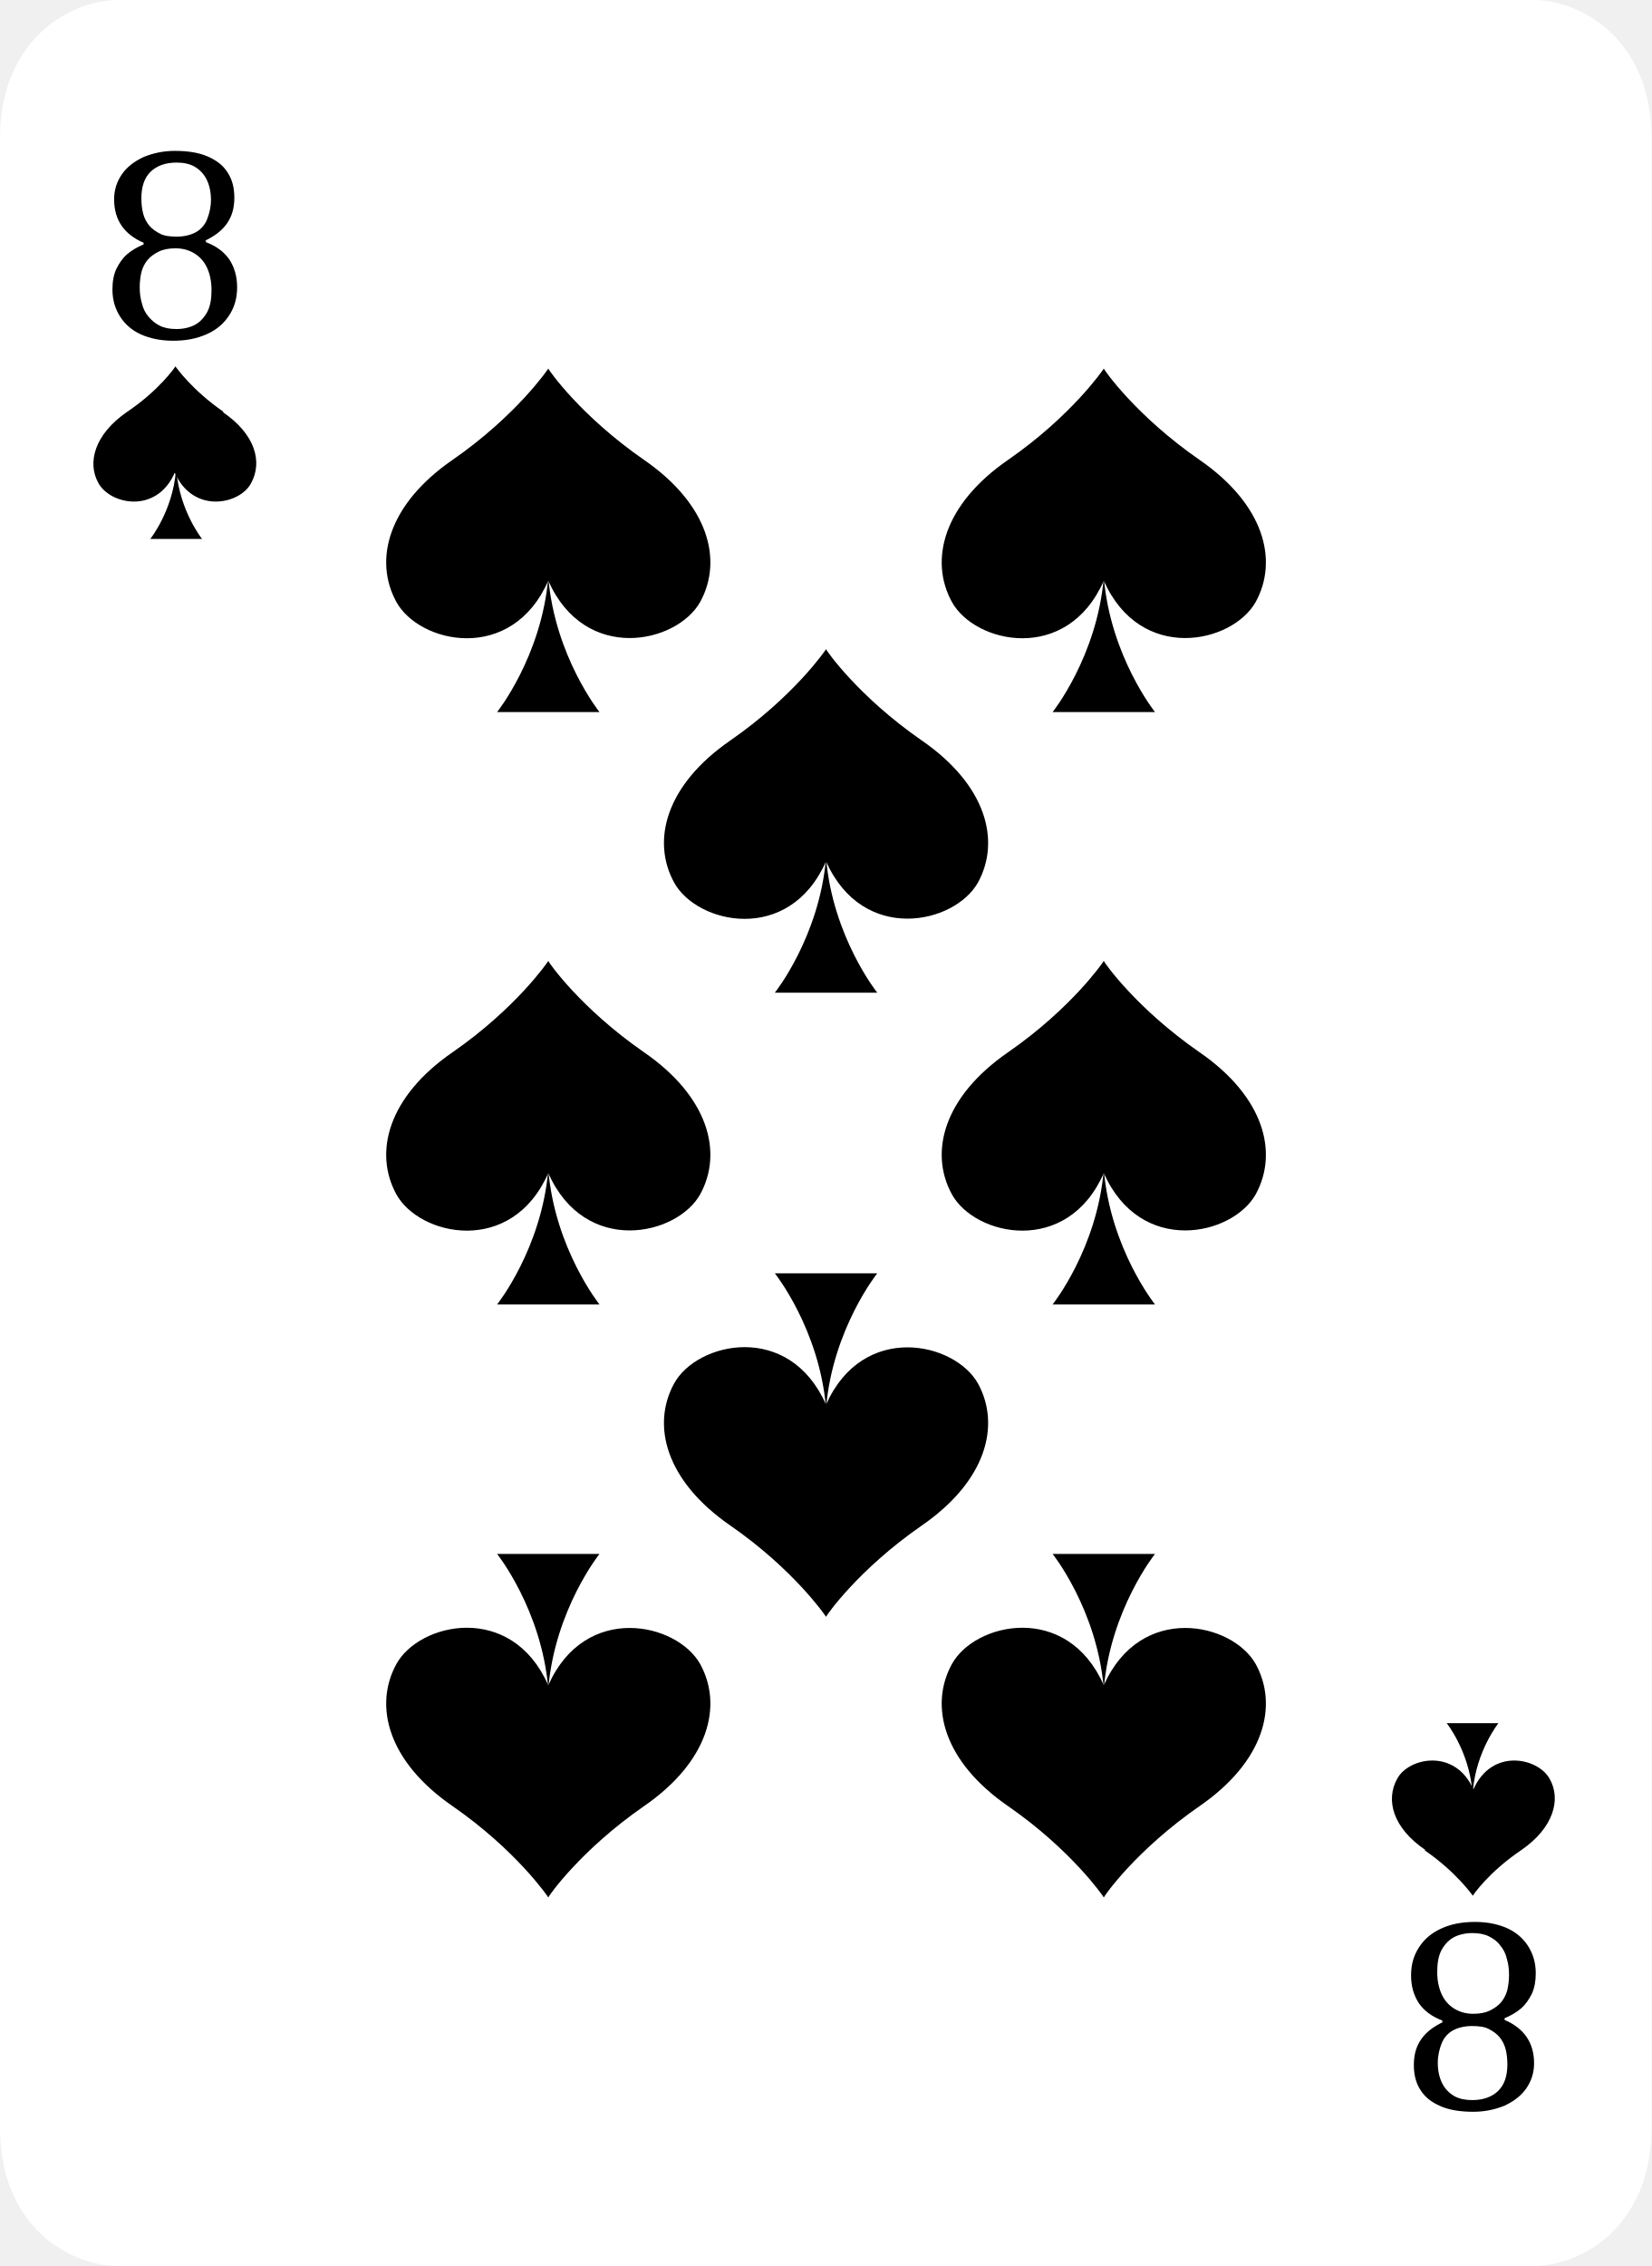
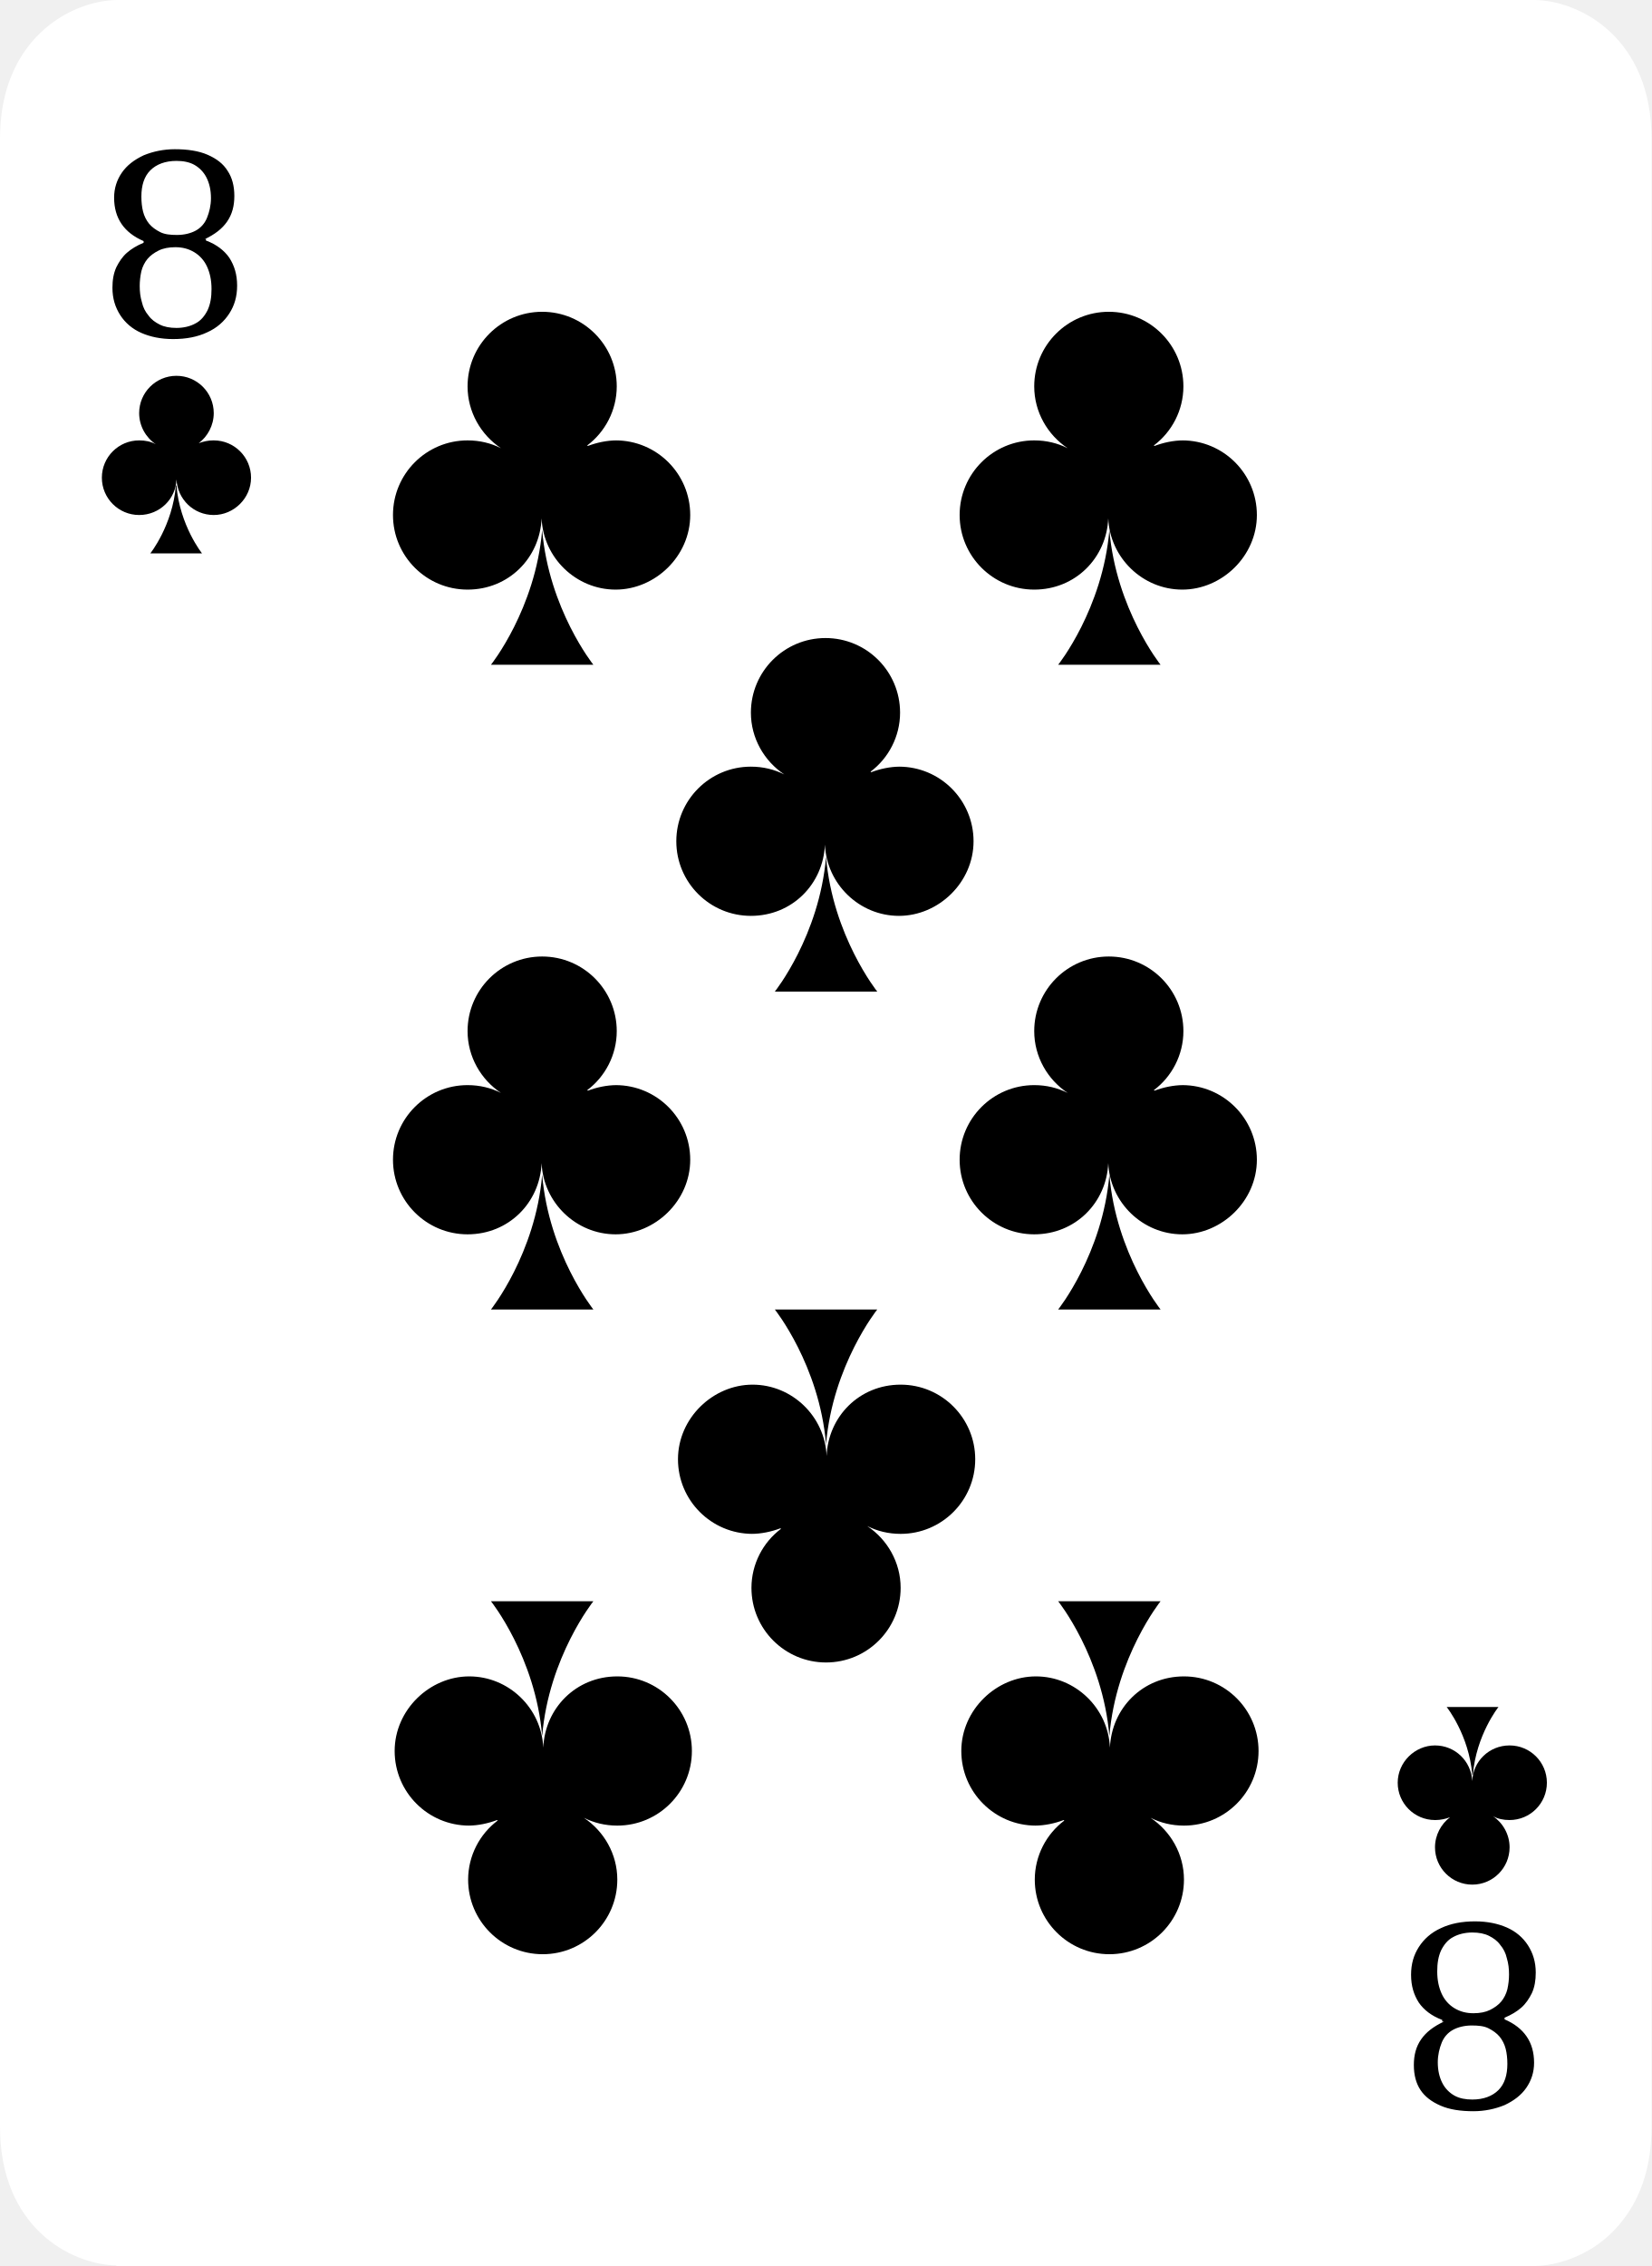
<svg xmlns="http://www.w3.org/2000/svg" id="Layer_2" data-name="Layer 2" width="29.67" height="40.7" viewBox="0 0 29.67 40.7">
  <g id="Layer_1-2" data-name="Layer 1">
    <g>
-       <path d="M27.55,0H2.12s-.02,0-.03,0C1.25.02,0,.71,0,2.49v1.31s0,.03,0,.04v33.28s0,.03,0,.05v1.04c0,1.79,1.25,2.47,2.09,2.49,0,0,.02,0,.03,0h25.43s.02,0,.03,0c.16,0,.99-.06,1.58-.83.34-.44.51-1,.51-1.67V2.49C29.67.71,28.42.02,27.58,0c0,0-.02,0-.03,0Z" style="fill: #fff;" />
+       <path d="M2.09,40.7s.02,0,.03,0h25.43s.02,0,.03,0c.16,0,.99-.06,1.58-.83.34-.44.51-1,.51-1.67V2.49C29.67.71,28.42.02,27.58,0c0,0-.02,0-.03,0h-.06s0,0-.01,0H2.12s-.02,0-.03,0C1.25.02,0,.71,0,2.49v1.3s0,.03,0,.04v33.28s0,.03,0,.05v1.04c0,1.79,1.25,2.47,2.09,2.49Z" style="fill: #fff;" />
      <g>
        <g>
          <g>
-             <path d="M3.16,8.46c-.06.72-.46,1.22-.46,1.22h.93s-.4-.5-.46-1.22Z" />
-             <path d="M4.02,7.4c-.58-.4-.86-.81-.87-.82h0s0,0,0,0h0s0,0,0,0c0,.01-.29.43-.87.82-.58.4-.72.91-.51,1.28.21.38,1.04.56,1.37-.19.33.75,1.17.57,1.37.19.21-.38.08-.88-.51-1.28Z" />
+             <path d="M3.16,8.72c-.06.72-.46,1.22-.46,1.22h.93s-.4-.5-.46-1.22Z" />
+             <path d="M3.83,7.91c-.09,0-.18.02-.26.05,0,0,0,0,0,0,.16-.12.27-.32.27-.54,0-.37-.3-.67-.67-.67s-.67.3-.67.67c0,.23.12.44.3.56-.09-.05-.19-.07-.3-.07-.37,0-.67.3-.67.67s.3.67.67.67.66-.29.67-.64c0,0,0,0,0,0,.02.36.31.64.67.64s.67-.3.67-.67-.3-.67-.67-.67Z" />
          </g>
-           <path d="M3.7,4.32v.03c.19.07.33.18.42.31.09.14.14.3.14.5s-.05.36-.14.5c-.09.14-.22.26-.4.34s-.37.12-.61.12c-.22,0-.41-.04-.57-.11-.16-.07-.29-.18-.38-.32-.09-.14-.14-.3-.14-.49,0-.14.02-.26.07-.37.05-.1.11-.19.19-.26.08-.07.18-.13.3-.18v-.03c-.35-.15-.53-.41-.53-.78,0-.17.05-.32.14-.45.09-.13.22-.23.39-.31.17-.07.36-.11.56-.11.23,0,.43.03.59.1.16.07.28.16.36.29.08.12.12.27.12.45s-.04.33-.13.46-.22.23-.41.32ZM2.51,5.15c0,.11.01.2.04.3.02.09.06.17.12.24s.12.12.2.16c.08.04.18.06.3.06.13,0,.25-.03.34-.08.09-.05.17-.14.22-.24s.07-.23.07-.38c0-.16-.03-.29-.08-.4-.05-.11-.13-.2-.23-.26-.1-.06-.21-.09-.34-.09-.12,0-.22.02-.3.06-.08.04-.15.09-.2.15-.05.06-.09.14-.11.22-.02.09-.03.18-.03.27ZM2.54,3.56c0,.1.01.19.03.27s.06.16.11.22c.05.06.12.11.2.15.08.04.18.05.3.05.13,0,.25-.03.34-.08.09-.05.16-.13.2-.23.04-.1.07-.22.07-.35,0-.15-.03-.27-.08-.37-.05-.1-.13-.18-.22-.23-.09-.05-.2-.07-.32-.07-.2,0-.36.06-.47.17-.11.11-.16.27-.16.47Z" />
+           <path d="M3.7,4.29v.03c.19.07.33.18.42.31.09.14.14.3.14.5s-.05.36-.14.5c-.09.14-.22.26-.4.34-.17.08-.37.12-.61.12-.22,0-.41-.04-.57-.11-.16-.07-.29-.18-.38-.32-.09-.14-.14-.3-.14-.49,0-.14.02-.26.07-.37.05-.1.11-.19.19-.26.08-.07.18-.13.3-.18v-.03c-.35-.15-.53-.41-.53-.78,0-.17.05-.32.14-.45.09-.13.22-.23.39-.31.17-.07.36-.11.56-.11.23,0,.43.03.59.1.16.07.28.16.36.29.08.12.12.27.12.45s-.04.33-.13.46c-.09.13-.22.23-.41.32ZM2.51,5.13c0,.11.01.2.04.3.02.09.06.17.12.24.05.07.12.12.2.16.08.04.18.06.3.06.13,0,.25-.03.34-.08.1-.05.17-.14.22-.24.05-.11.07-.23.07-.38,0-.16-.03-.29-.08-.4-.05-.11-.13-.2-.23-.26-.1-.06-.21-.09-.34-.09-.12,0-.22.02-.3.06-.08.04-.15.09-.2.15-.05.06-.09.14-.11.22-.02.09-.03.18-.03.27ZM2.54,3.53c0,.1.01.19.03.27.02.08.06.16.11.22.05.06.12.11.2.15.08.04.18.05.3.05.13,0,.25-.03.34-.08.09-.05.16-.13.2-.23.04-.1.07-.22.07-.35,0-.15-.03-.27-.08-.37-.05-.1-.13-.18-.22-.23-.09-.05-.2-.07-.32-.07-.2,0-.36.06-.47.17-.11.11-.16.27-.16.47Z" />
        </g>
        <g>
          <g>
-             <path d="M26.46,32.17c.06-.72.46-1.22.46-1.22h-.93s.4.5.46,1.22Z" />
-             <path d="M25.59,33.23c.58.4.86.81.87.82h0s0,0,0,0h0s0,0,0,0c0-.01.29-.43.87-.82.58-.4.72-.91.51-1.28-.21-.38-1.04-.56-1.37.19-.33-.75-1.17-.57-1.37-.19-.21.38-.08.88.51,1.28Z" />
+             <path d="M26.46,31.88c.06-.72.46-1.22.46-1.22h-.93s.4.5.46,1.22Z" />
+             <path d="M25.79,32.69c.09,0,.18-.02.26-.05,0,0,0,0,0,0-.16.12-.27.32-.27.54,0,.37.3.67.67.67s.67-.3.67-.67c0-.23-.12-.44-.3-.56.09.05.19.07.3.07.37,0,.67-.3.67-.67s-.3-.67-.67-.67-.66.29-.67.64c0,0,0,0,0,0-.02-.36-.31-.64-.67-.64s-.67.3-.67.67.3.67.67.67Z" />
          </g>
-           <path d="M25.91,36.32v-.03c-.19-.07-.33-.18-.42-.31-.09-.14-.14-.3-.14-.5s.05-.36.14-.5c.09-.14.22-.26.4-.34.17-.08.37-.12.61-.12.22,0,.41.04.57.11.16.07.29.18.38.32.09.14.14.3.14.49,0,.14-.02.26-.07.37-.05.1-.11.19-.19.26s-.18.13-.3.18v.03c.35.15.53.41.53.78,0,.17-.05.32-.14.45-.09.13-.22.23-.39.31-.17.07-.36.11-.56.11-.23,0-.43-.03-.59-.1-.16-.07-.28-.16-.36-.29-.08-.12-.12-.27-.12-.45s.04-.33.13-.46c.09-.13.22-.23.41-.32ZM27.11,35.48c0-.11-.01-.2-.04-.3-.02-.09-.06-.17-.12-.24-.05-.07-.12-.12-.2-.16-.08-.04-.18-.06-.3-.06-.13,0-.25.03-.34.08-.09.05-.17.14-.22.24s-.07.23-.07.38c0,.16.03.29.08.4.05.11.13.2.23.26.1.06.21.09.34.09.12,0,.22-.02.3-.06.08-.04.15-.09.2-.15.05-.06.09-.14.11-.22.02-.09.03-.18.03-.27ZM27.08,37.08c0-.1-.01-.19-.03-.27-.02-.08-.06-.16-.11-.22-.05-.06-.12-.11-.2-.15-.08-.04-.18-.05-.3-.05-.13,0-.25.03-.34.08-.09.05-.16.13-.2.23-.04.1-.07.22-.07.35,0,.15.03.27.08.37.05.1.13.18.22.23.09.05.2.07.32.07.2,0,.36-.06.47-.17.11-.11.16-.27.16-.47Z" />
+           <path d="M25.91,36.31v-.03c-.19-.07-.33-.18-.42-.31-.09-.14-.14-.3-.14-.5s.05-.36.14-.5c.09-.14.22-.26.4-.34.17-.08.37-.12.61-.12.22,0,.41.04.57.11.16.07.29.18.38.32.09.14.14.3.14.49,0,.14-.02.26-.07.37-.05.1-.11.19-.19.26-.08.07-.18.13-.3.18v.03c.35.15.53.41.53.78,0,.17-.05.32-.14.45-.09.13-.22.23-.39.31-.17.07-.36.11-.56.11-.23,0-.43-.03-.59-.1-.16-.07-.28-.16-.36-.28-.08-.12-.12-.27-.12-.45s.04-.33.13-.46c.09-.13.22-.23.41-.32ZM27.11,35.47c0-.11-.01-.2-.04-.3-.02-.09-.06-.17-.12-.24-.05-.07-.12-.12-.2-.16-.08-.04-.18-.06-.3-.06-.13,0-.25.03-.34.08-.1.05-.17.14-.22.24-.05.11-.07.23-.07.38,0,.16.03.29.08.4.05.11.13.2.23.26.1.06.21.09.34.09.12,0,.22-.02.3-.06.08-.04.15-.09.2-.15.05-.06.09-.14.11-.22.02-.09.03-.18.03-.27ZM27.08,37.07c0-.1-.01-.19-.03-.27-.02-.08-.06-.16-.11-.22-.05-.06-.12-.11-.2-.15-.08-.04-.18-.05-.3-.05-.13,0-.25.03-.34.08-.09.05-.16.13-.2.23-.04.1-.07.22-.07.35,0,.15.03.27.08.37.05.1.13.18.22.23.09.05.2.07.32.07.2,0,.36-.06.47-.17.11-.11.16-.27.16-.47Z" />
        </g>
        <g>
          <g>
            <g>
-               <path d="M9.85,21.01c-.12,1.42-.92,2.42-.92,2.42h1.84s-.8-1-.92-2.42Z" />
-               <path d="M11.57,18.9c-1.14-.79-1.71-1.61-1.72-1.64h0s0,0,0,0h0s0,0,0,0c-.01.02-.58.85-1.72,1.64-1.16.8-1.42,1.8-1.01,2.55.41.75,2.07,1.12,2.73-.38.66,1.49,2.31,1.13,2.73.38.41-.75.15-1.75-1.01-2.55Z" />
+               <path d="M14.84,15.39c-.12,1.42-.92,2.42-.92,2.42h1.84s-.8-1-.92-2.42Z" />
+               <path d="M16.17,13.77c-.18,0-.36.04-.52.1,0,0,0,0-.01-.01.32-.24.53-.63.53-1.06,0-.74-.6-1.34-1.34-1.34s-1.34.6-1.34,1.34c0,.46.24.87.6,1.11-.18-.09-.38-.14-.6-.14-.74,0-1.34.6-1.34,1.34s.6,1.34,1.34,1.34,1.3-.57,1.33-1.28c0,0,0,0,0,0,.03.71.62,1.28,1.33,1.28s1.34-.6,1.34-1.34-.6-1.34-1.34-1.34Z" />
            </g>
            <g>
-               <path d="M9.85,30.33c-.12-1.42-.92-2.42-.92-2.42h1.84s-.8,1-.92,2.42Z" />
-               <path d="M11.57,32.44c-1.14.79-1.71,1.61-1.72,1.64h0s0,0,0,0h0s0,0,0,0c-.01-.02-.58-.85-1.72-1.64-1.16-.8-1.42-1.8-1.01-2.55.41-.75,2.07-1.12,2.73.38.66-1.49,2.31-1.13,2.73-.38.41.75.15,1.75-1.01,2.55Z" />
-             </g>
-             <g>
-               <path d="M9.85,10.37c-.12,1.42-.92,2.42-.92,2.42h1.84s-.8-1-.92-2.42Z" />
-               <path d="M11.57,8.26c-1.14-.79-1.71-1.61-1.72-1.64h0s0,0,0,0h0s0,0,0,0c-.01.02-.58.85-1.72,1.64-1.16.8-1.42,1.8-1.01,2.55.41.75,2.07,1.12,2.73-.38.66,1.49,2.31,1.13,2.73.38.41-.75.15-1.75-1.01-2.55Z" />
+               <path d="M14.84,25.94c.12-1.42.92-2.42.92-2.42h-1.84s.8,1,.92,2.42Z" />
+               <path d="M13.5,27.55c.18,0,.36-.04.52-.1,0,0,0,0,.01.01-.32.24-.53.63-.53,1.06,0,.74.6,1.34,1.34,1.34s1.34-.6,1.34-1.34c0-.46-.24-.87-.6-1.11.18.09.38.14.6.14.74,0,1.34-.6,1.34-1.34s-.6-1.34-1.34-1.34-1.3.57-1.33,1.28c0,0,0,0,0,0-.03-.71-.62-1.28-1.33-1.28s-1.34.6-1.34,1.34.6,1.34,1.34,1.34Z" />
            </g>
          </g>
          <g>
            <g>
-               <path d="M19.83,21.01c-.12,1.42-.92,2.42-.92,2.42h1.84s-.8-1-.92-2.42Z" />
-               <path d="M21.55,18.9c-1.14-.79-1.71-1.61-1.72-1.64h0s0,0,0,0h0s0,0,0,0c-.01.02-.58.85-1.72,1.64-1.16.8-1.42,1.8-1.01,2.55.41.75,2.07,1.12,2.73-.38.66,1.49,2.31,1.13,2.73.38.41-.75.15-1.75-1.01-2.55Z" />
+               <path d="M19.93,9.52c-.12,1.42-.92,2.42-.92,2.42h1.84s-.8-1-.92-2.42Z" />
+               <path d="M21.26,7.91c-.18,0-.36.04-.52.1,0,0,0,0-.01-.01.32-.24.53-.63.53-1.06,0-.74-.6-1.34-1.34-1.34s-1.34.6-1.34,1.34c0,.46.24.87.6,1.11-.18-.09-.38-.14-.6-.14-.74,0-1.34.6-1.34,1.34s.6,1.34,1.34,1.34,1.3-.57,1.33-1.28c0,0,0,0,0,0,.03.71.62,1.28,1.33,1.28s1.34-.6,1.34-1.34-.6-1.34-1.34-1.34Z" />
            </g>
            <g>
-               <path d="M19.83,30.33c-.12-1.42-.92-2.42-.92-2.42h1.84s-.8,1-.92,2.42Z" />
-               <path d="M21.55,32.44c-1.14.79-1.71,1.61-1.72,1.64h0s0,0,0,0h0s0,0,0,0c-.01-.02-.58-.85-1.72-1.64-1.16-.8-1.42-1.8-1.01-2.55.41-.75,2.07-1.12,2.73.38.66-1.49,2.31-1.13,2.73-.38.41.75.15,1.75-1.01,2.55Z" />
+               <path d="M19.93,31.18c.12-1.42.92-2.42.92-2.42h-1.84s.8,1,.92,2.42Z" />
+               <path d="M18.59,32.79c.18,0,.36-.04.52-.1,0,0,0,0,.01.01-.32.24-.53.63-.53,1.06,0,.74.6,1.34,1.34,1.34s1.34-.6,1.34-1.34c0-.46-.24-.87-.6-1.11.18.09.38.14.6.14.74,0,1.34-.6,1.34-1.34s-.6-1.34-1.34-1.34-1.3.57-1.33,1.28c0,0,0,0,0,0-.03-.71-.62-1.28-1.33-1.28s-1.34.6-1.34,1.34.6,1.34,1.34,1.34Z" />
            </g>
            <g>
-               <path d="M19.83,10.37c-.12,1.42-.92,2.42-.92,2.42h1.84s-.8-1-.92-2.42Z" />
-               <path d="M21.55,8.26c-1.14-.79-1.71-1.61-1.72-1.64h0s0,0,0,0h0s0,0,0,0c-.01.02-.58.85-1.72,1.64-1.16.8-1.42,1.8-1.01,2.55.41.75,2.07,1.12,2.73-.38.66,1.49,2.31,1.13,2.73.38.41-.75.15-1.75-1.01-2.55Z" />
+               <path d="M19.93,21.1c-.12,1.42-.92,2.42-.92,2.42h1.84s-.8-1-.92-2.42Z" />
+               <path d="M21.26,19.49c-.18,0-.36.04-.52.1,0,0,0,0-.01-.01.32-.24.53-.63.53-1.06,0-.74-.6-1.34-1.34-1.34s-1.34.6-1.34,1.34c0,.46.24.87.6,1.11-.18-.09-.38-.14-.6-.14-.74,0-1.34.6-1.34,1.34s.6,1.34,1.34,1.34,1.3-.57,1.33-1.28c0,0,0,0,0,0,.03.71.62,1.28,1.33,1.28s1.34-.6,1.34-1.34-.6-1.34-1.34-1.34Z" />
            </g>
          </g>
          <g>
            <g>
-               <path d="M14.84,15.41c-.12,1.42-.92,2.42-.92,2.42h1.84s-.8-1-.92-2.42Z" />
-               <path d="M16.56,13.3c-1.14-.79-1.71-1.61-1.72-1.64h0s0,0,0,0h0s0,0,0,0c-.01.02-.58.85-1.72,1.64-1.16.8-1.42,1.8-1.01,2.55.41.75,2.07,1.12,2.73-.38.66,1.49,2.31,1.13,2.73.38.41-.75.15-1.75-1.01-2.55Z" />
+               <path d="M9.74,9.52c-.12,1.42-.92,2.42-.92,2.42h1.84s-.8-1-.92-2.42Z" />
+               <path d="M11.08,7.91c-.18,0-.36.04-.52.1,0,0,0,0-.01-.01.32-.24.53-.63.53-1.06,0-.74-.6-1.34-1.34-1.34s-1.34.6-1.34,1.34c0,.46.24.87.6,1.11-.18-.09-.38-.14-.6-.14-.74,0-1.34.6-1.34,1.34s.6,1.34,1.34,1.34,1.3-.57,1.33-1.28c0,0,0,0,0,0,.03.71.62,1.28,1.33,1.28s1.34-.6,1.34-1.34-.6-1.34-1.34-1.34Z" />
            </g>
            <g>
-               <path d="M14.84,25.29c-.12-1.42-.92-2.42-.92-2.42h1.84s-.8,1-.92,2.42Z" />
-               <path d="M16.56,27.4c-1.14.79-1.71,1.61-1.72,1.64h0s0,0,0,0h0s0,0,0,0c-.01-.02-.58-.85-1.72-1.64-1.16-.8-1.42-1.8-1.01-2.55.41-.75,2.07-1.12,2.73.38.66-1.49,2.31-1.13,2.73-.38.41.75.15,1.75-1.01,2.55Z" />
+               <path d="M9.74,21.1c-.12,1.42-.92,2.42-.92,2.42h1.84s-.8-1-.92-2.42Z" />
+               <path d="M11.08,19.49c-.18,0-.36.04-.52.1,0,0,0,0-.01-.01.32-.24.53-.63.53-1.06,0-.74-.6-1.34-1.34-1.34s-1.34.6-1.34,1.34c0,.46.24.87.6,1.11-.18-.09-.38-.14-.6-.14-.74,0-1.34.6-1.34,1.34s.6,1.34,1.34,1.34,1.3-.57,1.33-1.28c0,0,0,0,0,0,.03.71.62,1.28,1.33,1.28s1.34-.6,1.34-1.34-.6-1.34-1.34-1.34Z" />
+             </g>
+             <g>
+               <path d="M9.74,31.18c.12-1.42.92-2.42.92-2.42h-1.84s.8,1,.92,2.42Z" />
+               <path d="M8.41,32.79c.18,0,.36-.04.52-.1,0,0,0,0,.01.01-.32.24-.53.63-.53,1.06,0,.74.6,1.34,1.34,1.34s1.34-.6,1.34-1.34c0-.46-.24-.87-.6-1.11.18.09.38.14.6.14.74,0,1.34-.6,1.34-1.34s-.6-1.34-1.34-1.34-1.3.57-1.33,1.28c0,0,0,0,0,0-.03-.71-.62-1.28-1.33-1.28s-1.34.6-1.34,1.34.6,1.34,1.34,1.34Z" />
            </g>
          </g>
        </g>
      </g>
    </g>
  </g>
</svg>
